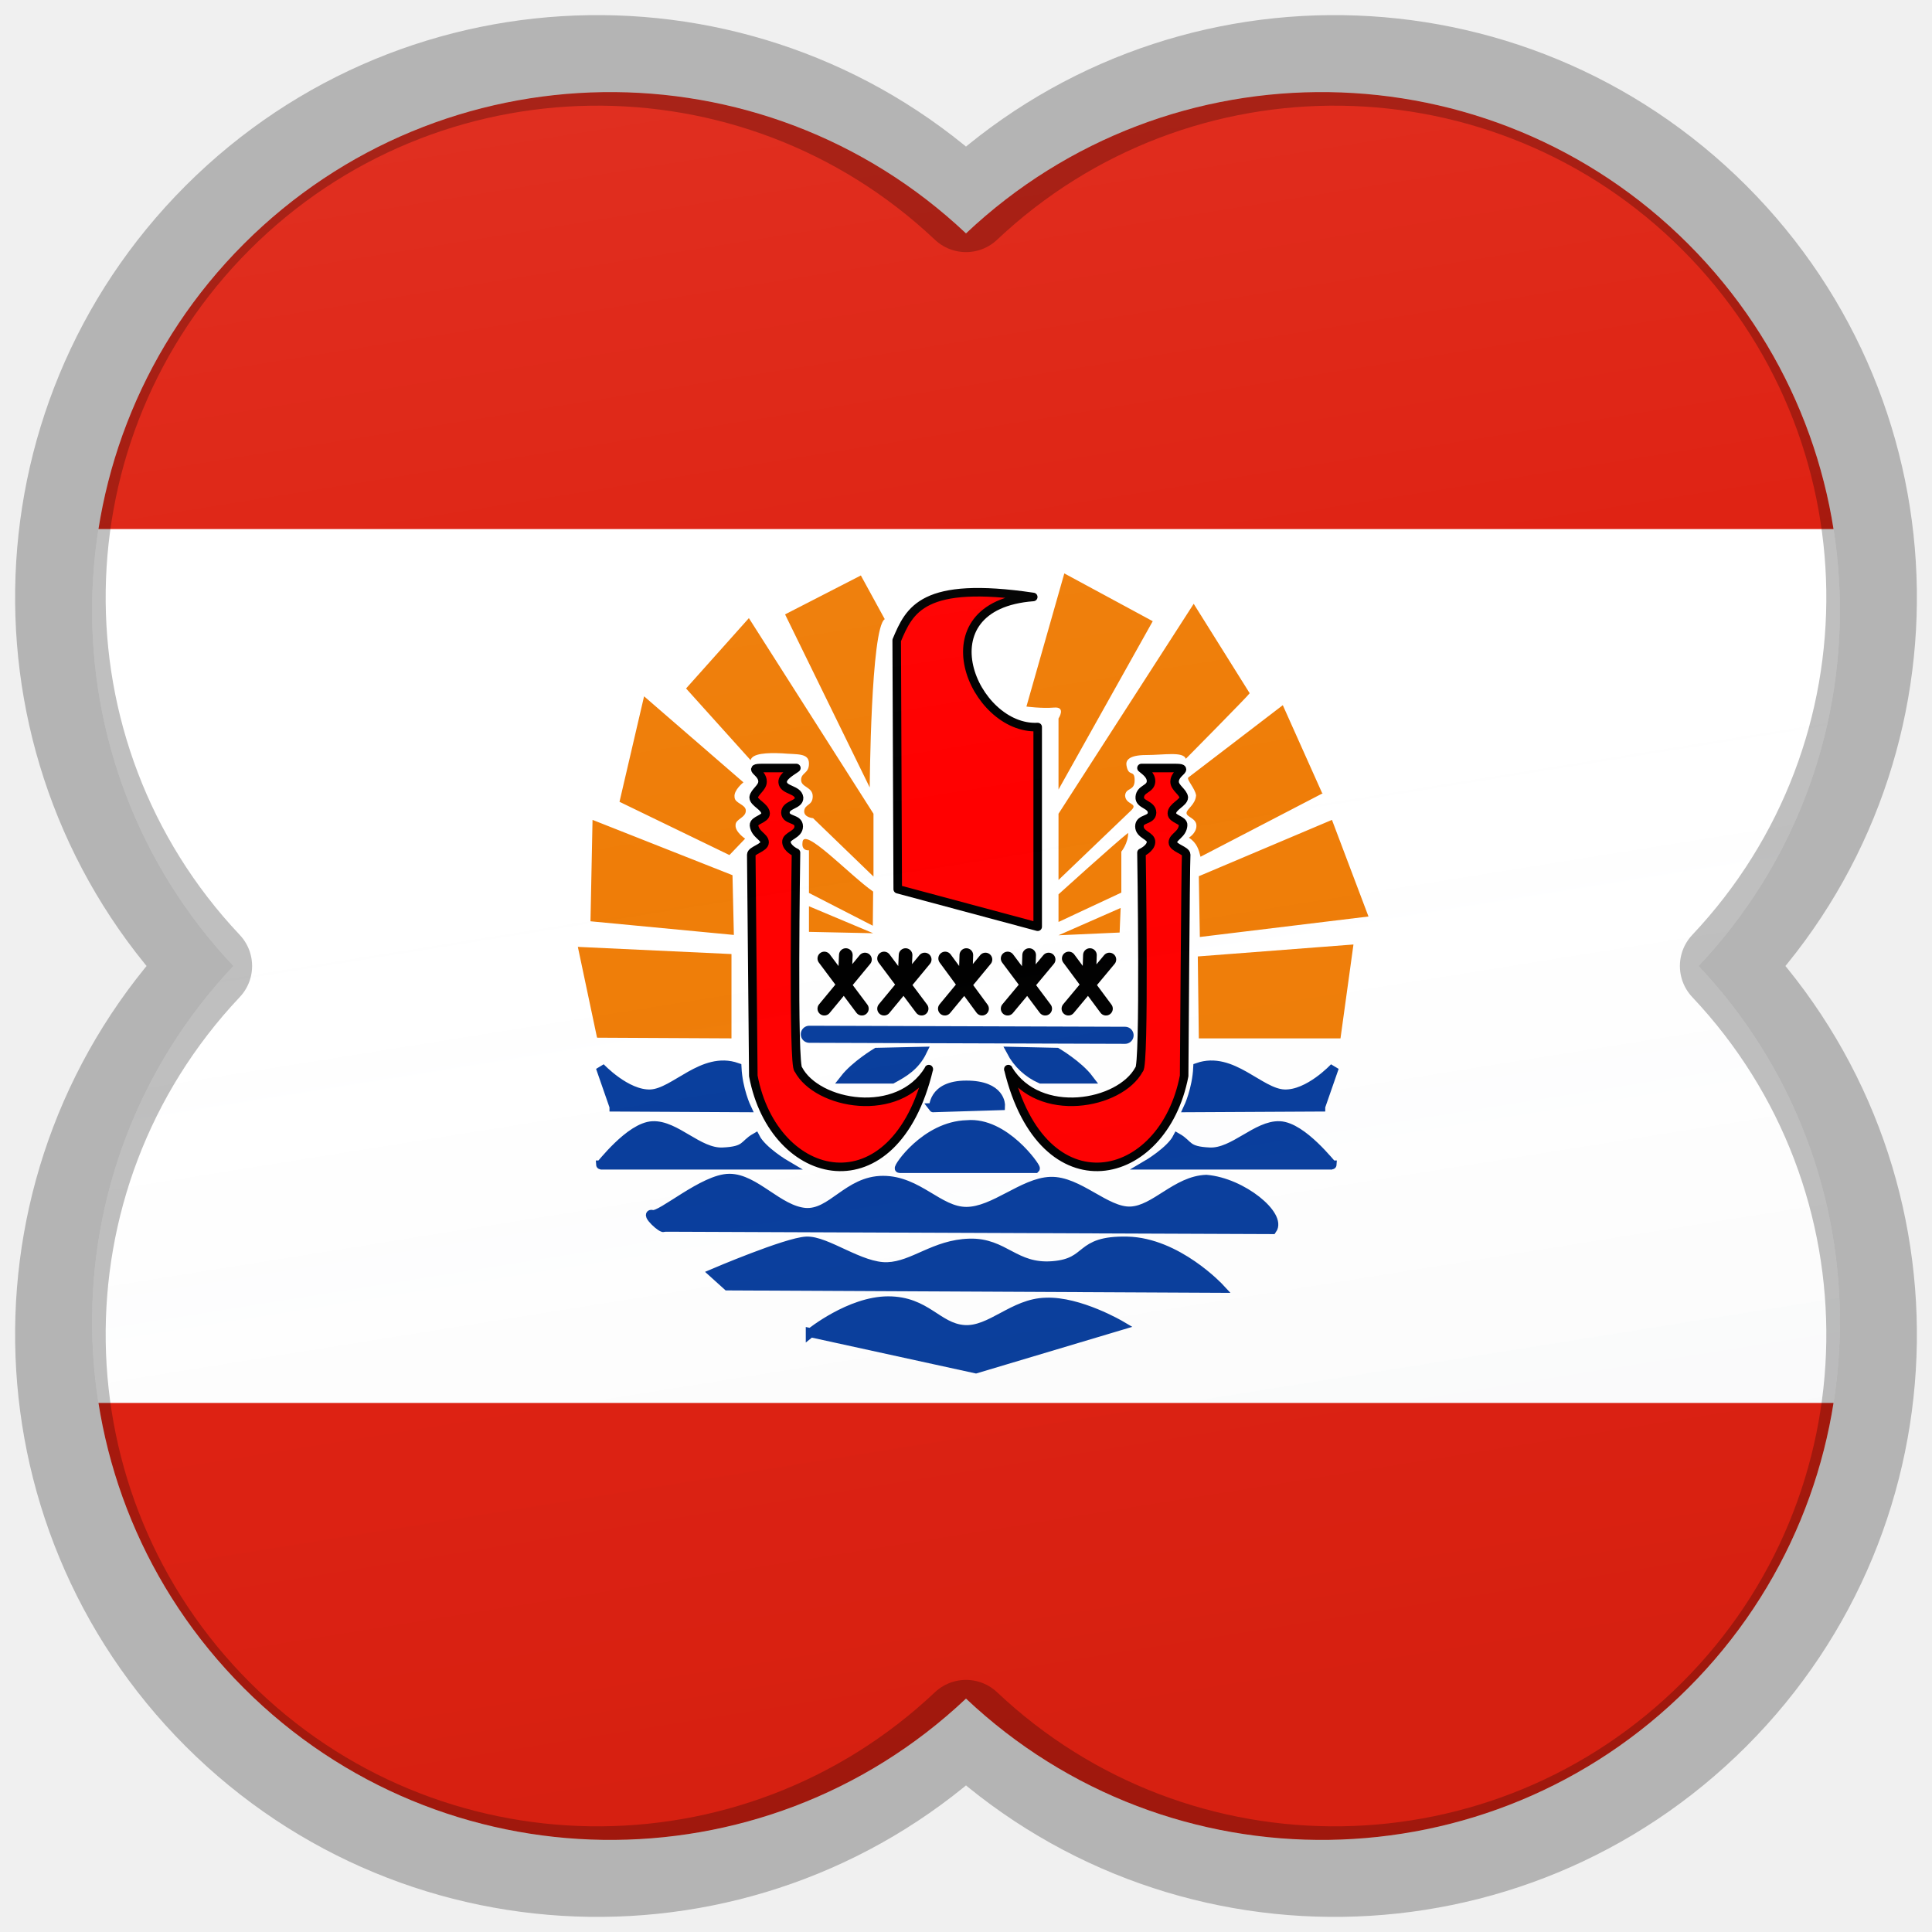
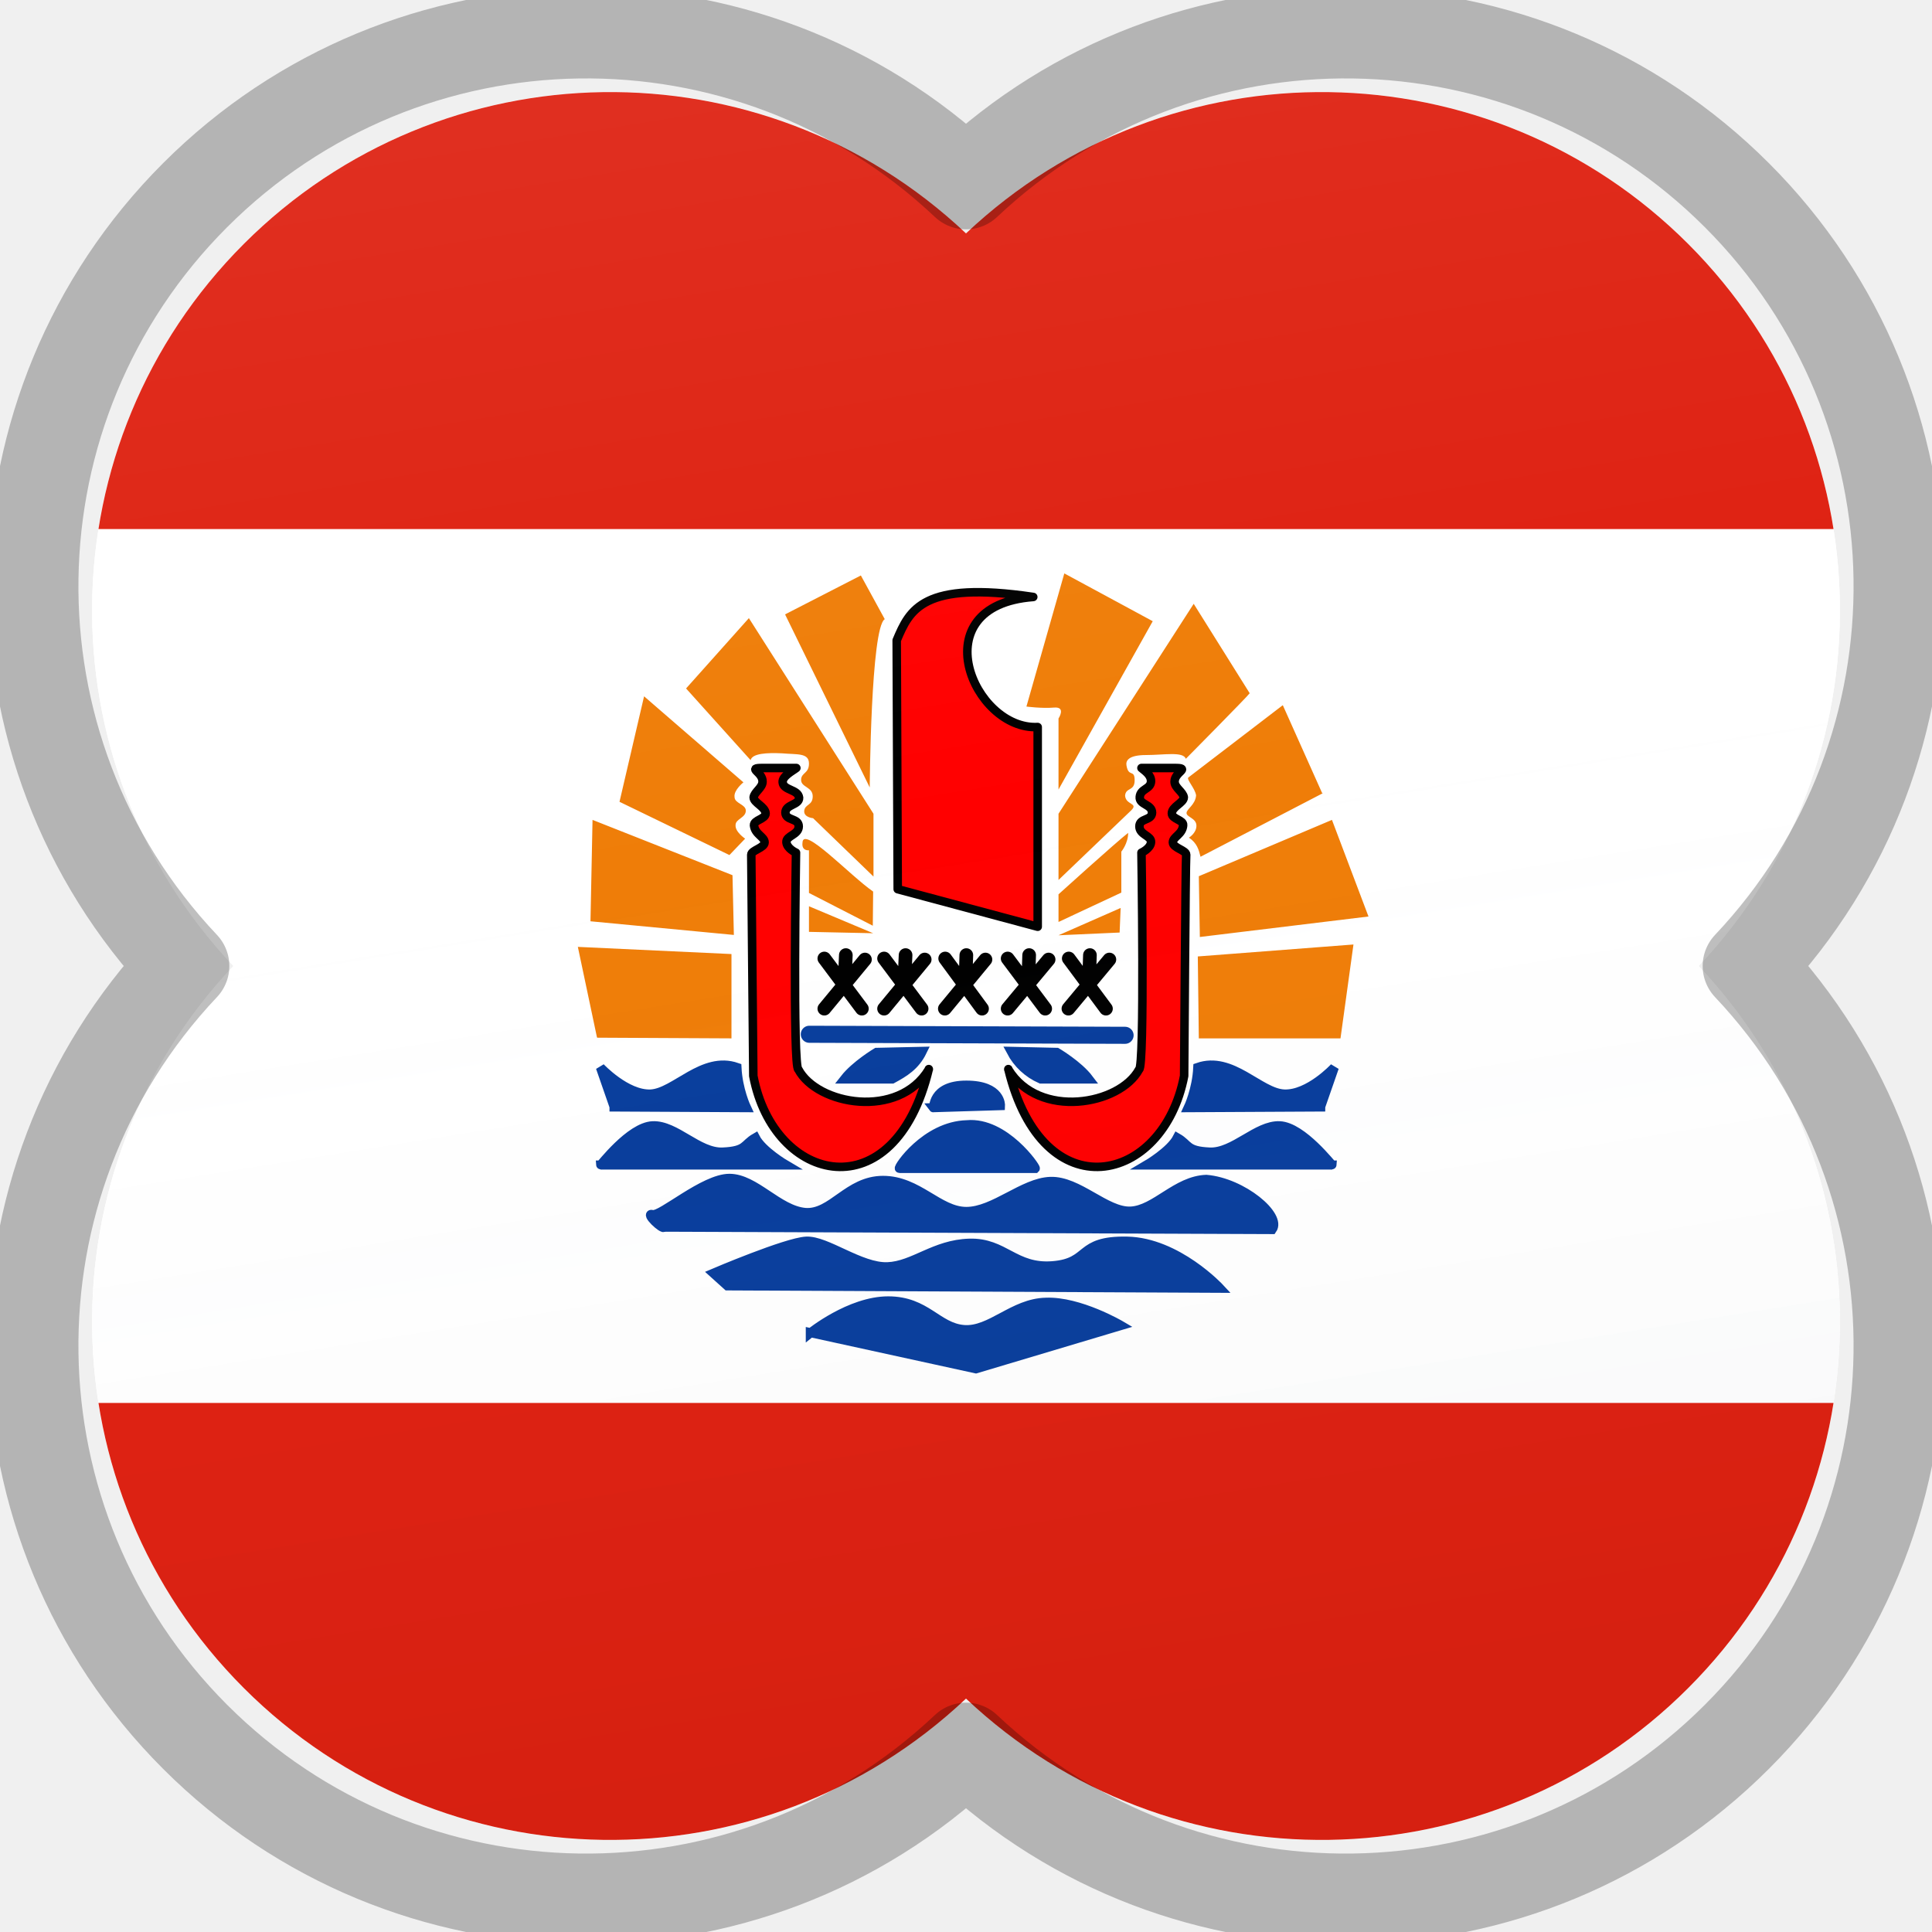
<svg xmlns="http://www.w3.org/2000/svg" viewBox="0 0 512 512" width="512" height="512" role="img" aria-labelledby="petal-soft-pf-title">
  <defs>
    <path id="petal-soft-pf-shape" d="M 256 54.811 A 142.322 142.322 0 0 1 457.189 256 A 142.322 142.322 0 0 1 256 457.189 A 142.322 142.322 0 0 1 54.811 256 A 142.322 142.322 0 0 1 256 54.811 Z" />
    <clipPath id="petal-soft-pf-clip" clipPathUnits="userSpaceOnUse">
      <path d="M 256 54.811 A 142.322 142.322 0 0 1 457.189 256 A 142.322 142.322 0 0 1 256 457.189 A 142.322 142.322 0 0 1 54.811 256 A 142.322 142.322 0 0 1 256 54.811 Z" />
    </clipPath>
    <linearGradient id="petal-soft-pf-shade" x1="0" y1="0" x2="0.16" y2="1">
      <stop offset="0%" stop-color="#ffffff" stop-opacity=".075" />
      <stop offset="48%" stop-color="#ffffff" stop-opacity="0" />
      <stop offset="100%" stop-color="#151a2b" stop-opacity=".038" />
    </linearGradient>
    <clipPath id="petal-soft-pf-source-pf-a">
      <path fill-opacity=".7" d="M0 0h512v512H0z" />
    </clipPath>
  </defs>
  <g transform="translate(8.96, 8.96) scale(0.965)">
    <g clip-path="url(#petal-soft-pf-clip)">
      <path d="M 256 54.811 A 142.322 142.322 0 0 1 457.189 256 A 142.322 142.322 0 0 1 256 457.189 A 142.322 142.322 0 0 1 54.811 256 A 142.322 142.322 0 0 1 256 54.811 Z" fill="#fff" />
      <g transform="translate(16, 16) scale(0.9375)">
        <g clip-path="url(#petal-soft-pf-source-pf-a)">
          <path fill="#fff" d="M0 0h512v512H0z" style="width:0" />
          <path fill="#083d9c" fill-rule="evenodd" stroke="#083d9c" stroke-width="2pt" d="M210.4 363.5s11.6-9.4 22.8-9.4 14.4 7.8 22.2 8.4 14.4-7.8 24-8c9.8-.4 22 6.8 22 6.8L258.9 374l-48.5-10.6zm-24.3-13.8 144.3.7s-12.5-13.5-27.2-13.8-10.6 6.3-21.8 7.2-14.1-6.9-24.4-6.6-16.3 6.6-24 6.9c-7.9.3-17.9-7.8-23.8-7.5S182 346 182 346zm-18.5-17.2 178.1.7c2.9-4.1-8.7-13.8-19.3-14.7-8.8.3-15 9-22.2 9.3s-15.3-9-23.5-8.7c-8 .3-16.5 8.8-24.6 8.8s-14.1-9.1-24.4-9.1-15 10-22.8 9.4c-7.9-.7-14.7-10-22.2-10s-20 11.2-22.5 10.6 3.1 4.7 3.4 3.7z" />
          <path fill="red" fill-rule="evenodd" stroke="#000" stroke-linejoin="round" stroke-width="2.5" d="m236 233.5 41 11V186c-18.8 1-34.4-35.6-1.3-38.1-32.4-4.8-36.2 3.7-40 12.7z" />
          <path fill="#083d9c" fill-rule="evenodd" stroke="#083d9c" stroke-linecap="round" stroke-width="5" d="m210.1 276 92.5.3" />
          <path fill="none" stroke="#000" stroke-linecap="round" stroke-width="4" d="m214.5 253.8 11 14.7m-11 0 11.9-14.4m-5.6-1.3-.4 9.1m11.6-8.1 11 14.7m-11 0 11.9-14.4m-5.6-1.3-.4 9.1m12-8.1 10.8 14.7m-10.9 0 11.9-14.4m-5.6-1.3-.3 9.1m12.4-8.1 11 14.7m-11 0 12-14.4m-5.7-1.3-.3 9.1m11.9-8.1 10.9 14.7m-11 0 12-14.4m-5.7-1.3-.3 9.1" />
          <path fill="#ef7d08" fill-rule="evenodd" d="m148 277 39.3.2v-24.7l-45-2.1 5.6 26.5zm-2-34.1 42 4-.4-17.5-41-16.2zm8.5-35 32.2 15.6 4.6-4.8s-3-2-2.8-4c0-1.8 3-2.1 3-4.2 0-1.9-3.3-2.1-3.3-4-.3-2 2.6-4.3 2.6-4.3L161.7 177zm211.2 69.3h-41.5l-.3-24 45.6-3.5zm-41.2-29.7 49.4-6-10.7-28.3-39 16.5zm36-42.1L324.7 224c-.5-2-1-4-3.4-5.6 0 0 2.2-1.3 2.2-3.5s-2.9-2.5-2.9-3.7 2.6-2.4 2.8-5.2c-.3-2-2.8-4.6-2.3-5.2l27.7-21.2 11.5 25.7zM283.1 247l17.9-.8.3-7.2zm-54.3-.6L210 246v-7.5zm-.1-2.2-18.7-9.6v-12.5s-2.2.3-1.9-2.2c.1-5.2 13.8 9.5 20.7 14.3zm54.4-1.1V235s16.8-15.2 20.4-18c0 3.1-2 5.5-2 5.5v12zM174 174.7l18.9 21c.5-2 4.8-2.2 9.2-2 4.4.4 7.9-.2 7.9 3 0 3-2.3 2.6-2.3 4.8s3.4 2 3.4 4.8-2.4 2.2-2.5 4.4c0 1.8 2.6 2 2.6 2l17.7 17.1v-18.4l-36.5-57.3zm29-21.7 24.8 50.7s.3-46.8 4.4-49.3l-7-12.8zm107.7 2-27.6 49.3v-20.8s2.3-3.5-1.3-3.2-8.1-.3-8.1-.3l11.1-39zm28.4 21.1c-.3.6-18.7 19.2-18.7 19.2-.8-2.2-6.4-1.1-11.6-1.1-5.3 0-6 1.7-5.8 3 .6 3.7 2.4 1 2.4 4.4 0 3.3-2.6 2-2.8 4.5.2 2.8 4 2.1 1.8 4.3l-21.3 20.4v-19.4l39.6-61.5z" />
          <path fill="red" fill-rule="evenodd" stroke="#000" stroke-linejoin="round" stroke-width="2.5" d="M245.1 286.3c-8.9 14.7-32.7 10.4-38.2 0-1.7-.4-.7-63.5-.7-63.5s-2.7-1.2-2.8-3.1 3.6-2.1 3.6-4.6-3.8-1.6-3.9-4c0-2.5 4.1-2.2 4-4.4-.3-2.5-4.6-2.1-4.8-4.5-.2-1.8 3-3.4 4-4.2h-9.9c-4.8 0 .1 1.1 0 4 0 1.8-2.4 3-2.6 4.6 0 1.6 3.4 2.7 3.5 4.7 0 1.7-3.5 1.9-3.4 3.5.3 2.7 3.1 3.3 3.1 5 0 1.6-3.9 2.3-3.9 3.6l.6 64.8c6 31.8 41.4 39.8 51.4-2zm23.3 0c9 14.7 32.7 10.4 38.3 0 1.7-.4.7-63.5.7-63.5s2.7-1.2 2.8-3.1-3.4-2.1-3.4-4.6 3.6-1.6 3.7-4c0-2.5-3.8-2.3-3.6-4.6.2-2.5 3.1-2.2 3.3-4.5.1-2-1.9-3.2-2.8-4h9.7c4.9 0 0 1.1 0 4 0 1.8 2.5 3 2.7 4.6 0 1.6-3.5 2.7-3.5 4.7 0 1.7 3.5 1.9 3.3 3.5-.2 2.7-3 3.3-3 5 0 1.6 3.9 2.3 3.9 3.6-.2 2.6-.6 64.8-.6 64.8-6.1 31.8-41.4 39.8-51.5-2z" />
          <path fill="#083d9c" fill-rule="evenodd" stroke="#083d9c" stroke-width="2pt" d="M236.5 315.3h39.8c.3-.3-9-13.8-20-12.8-12.2.3-20.5 12.8-19.8 12.8zm126.8-1h-54.4s7-4.1 9-8c3.5 2 2.5 3.9 9.5 4.2s13.8-8 20.5-7.7 15.4 11.8 15.4 11.5zm-214.4 0h54.4s-7-4.1-9-8c-3.5 2-2.5 3.9-9.6 4.2s-13.7-8-20.5-7.7c-6.7.3-15.3 11.8-15.3 11.5zm4-17 38.8.2s-2.5-5.3-2.8-11.8c-10-3.5-18.2 7.5-25.3 7.8s-14.7-7.8-14.7-7.8l4 11.5zm207 0-38.8.2s2.5-5.3 2.8-11.8c10-3.5 18.1 7.5 25.3 7.8s14.7-7.8 14.7-7.8l-4 11.5zm-113.5.2 19.7-.6s.3-6-10-6-9.4 7-9.7 6.6zm-12-8.4c3.5-1.9 6.7-3.8 8.8-8.1l-13.4.3s-6.2 3.7-9.4 7.8zm43.5 0a18 18 0 0 1-8.7-8.1l13.4.3s6.3 3.7 9.4 7.8z" />
          <path fill="#de2010" fill-rule="evenodd" d="M-128 384h768v128h-768zm0-384h768v128h-768z" />
        </g>
      </g>
      <path d="M 256 54.811 A 142.322 142.322 0 0 1 457.189 256 A 142.322 142.322 0 0 1 256 457.189 A 142.322 142.322 0 0 1 54.811 256 A 142.322 142.322 0 0 1 256 54.811 Z" fill="url(#petal-soft-pf-shade)" />
    </g>
  </g>
-   <path d="M 256 54.811 A 142.322 142.322 0 0 1 457.189 256 A 142.322 142.322 0 0 1 256 457.189 A 142.322 142.322 0 0 1 54.811 256 A 142.322 142.322 0 0 1 256 54.811 Z" fill="none" stroke="currentColor" stroke-width="24" stroke-opacity="0.25" stroke-linejoin="round" />
+   <path d="M 256 48.775 A 146.591 146.591 0 0 1 463.225 256 A 146.591 146.591 0 0 1 256 463.225 A 146.591 146.591 0 0 1 48.775 256 A 146.591 146.591 0 0 1 256 48.775 Z" fill="none" stroke="currentColor" stroke-width="24" stroke-opacity="0.25" stroke-linejoin="round" />
</svg>
